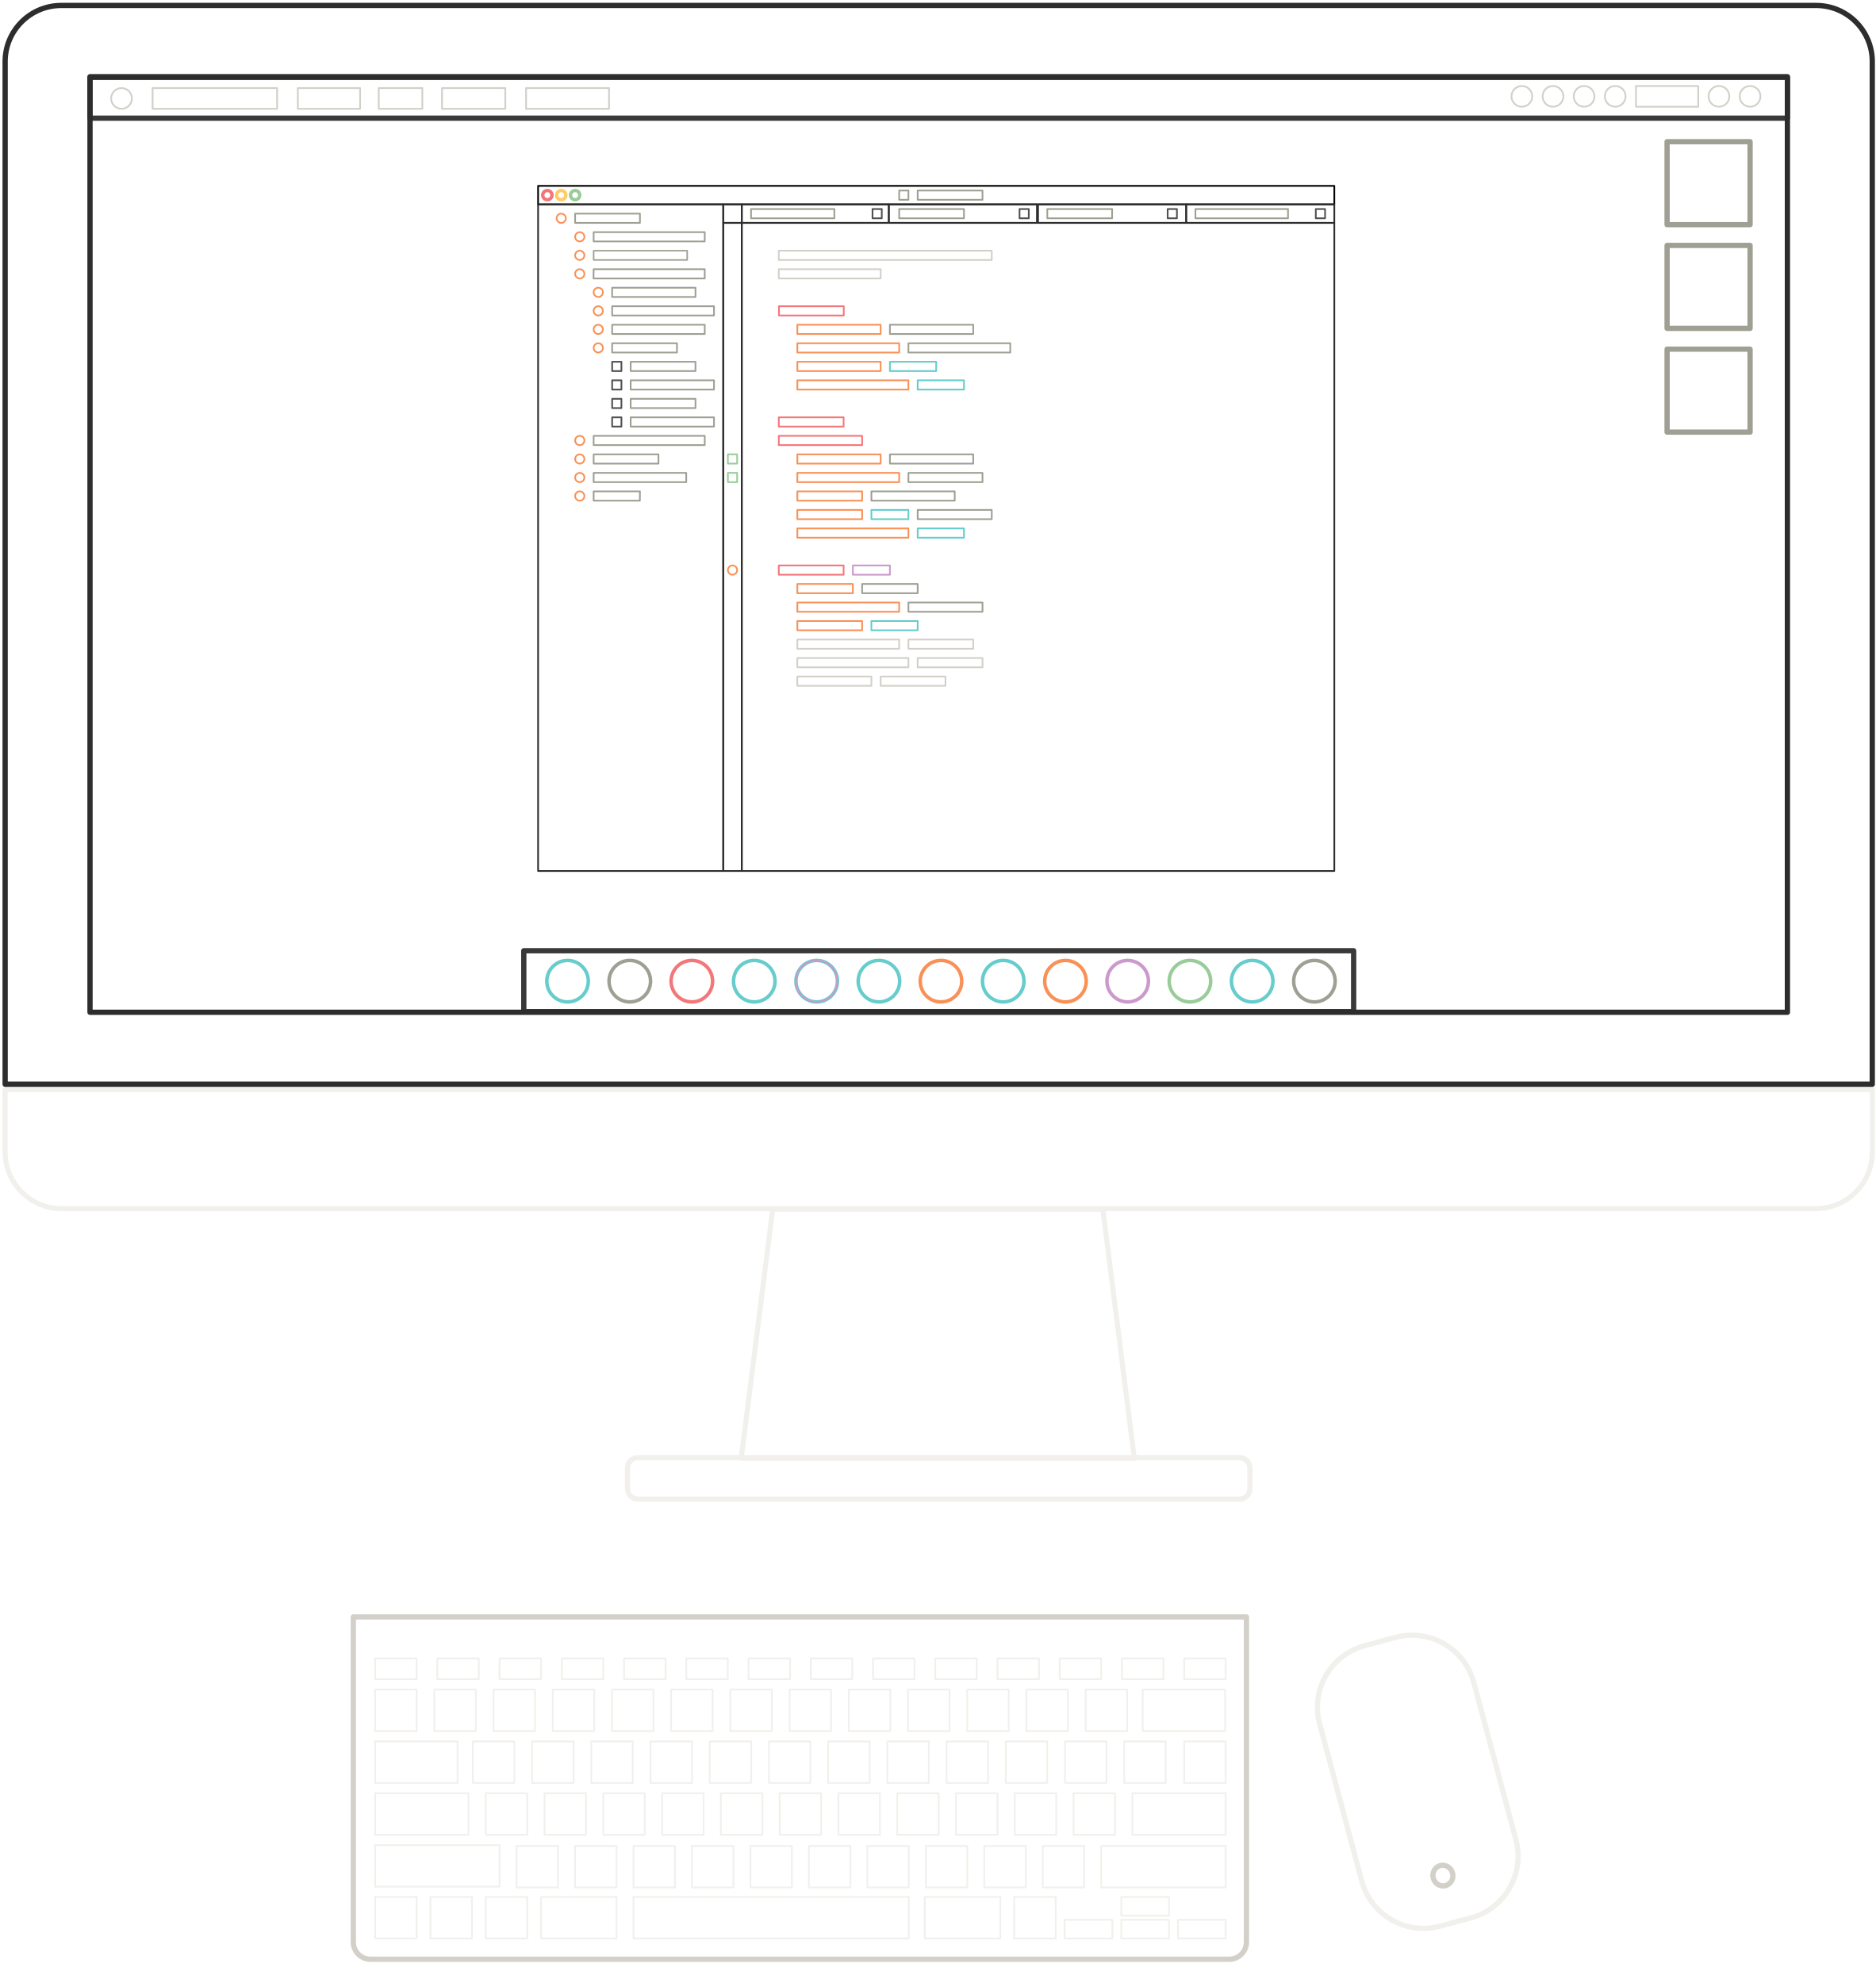
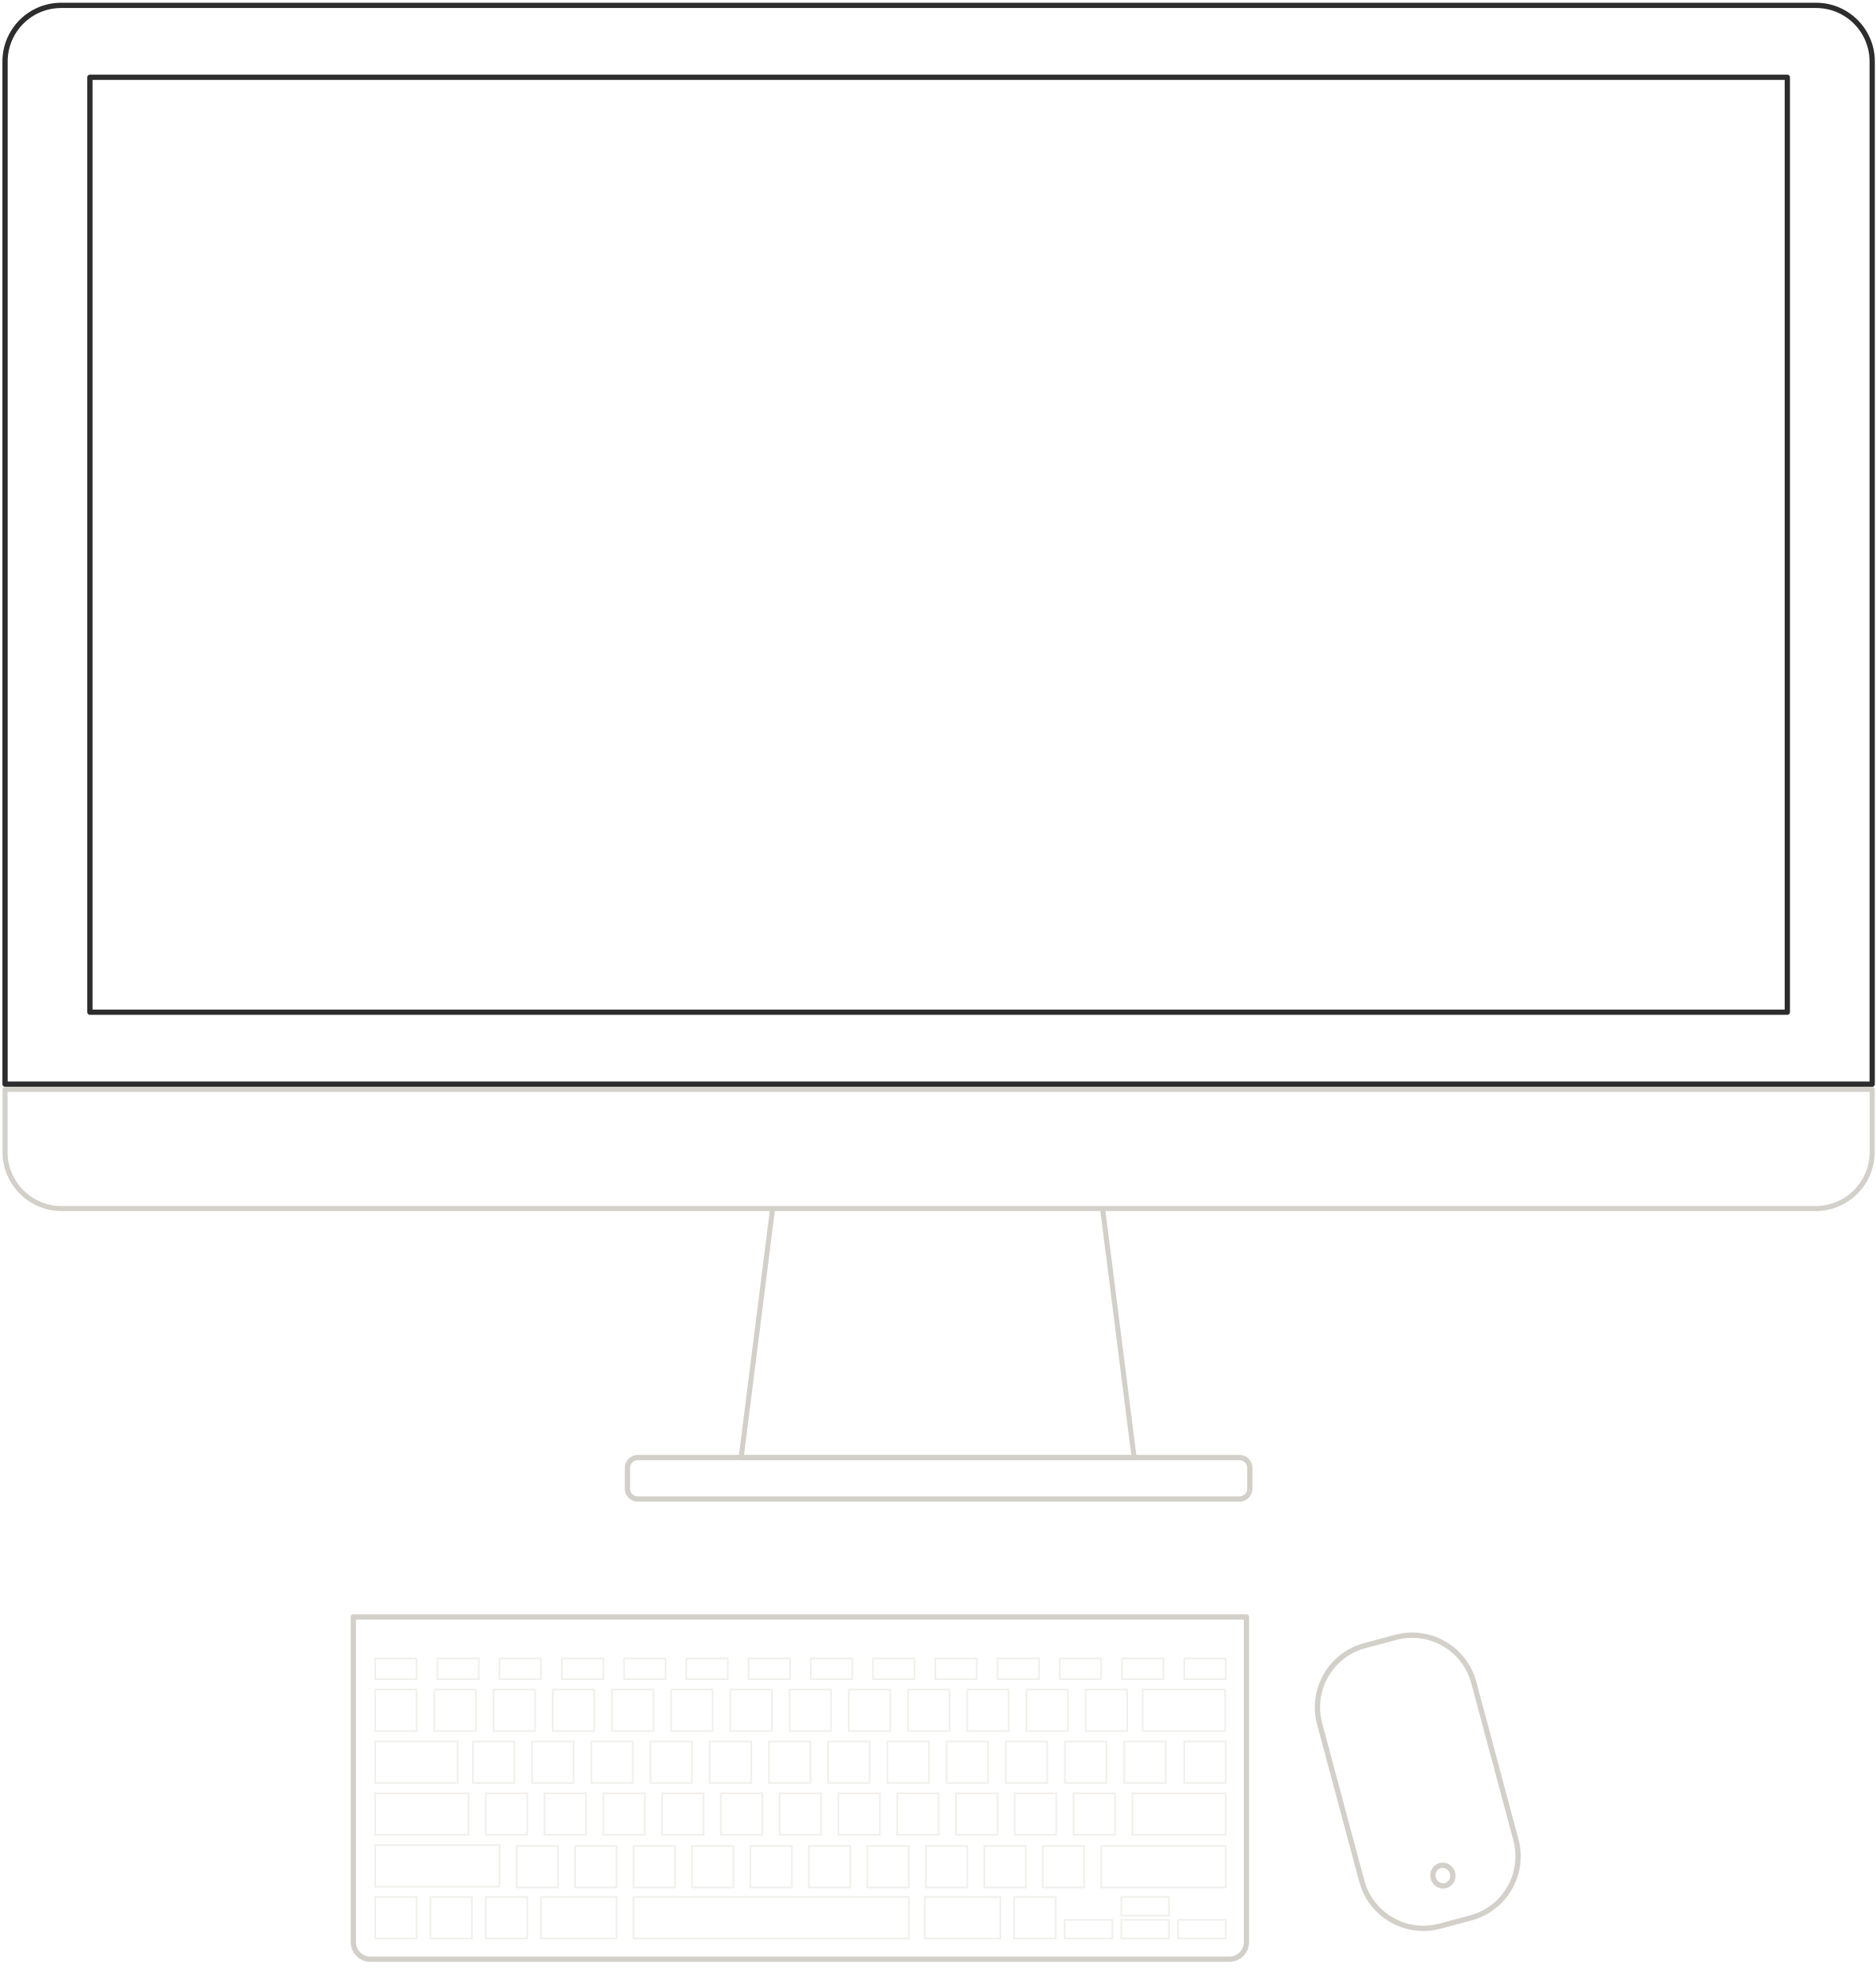
<svg xmlns="http://www.w3.org/2000/svg" width="100%" height="100%" viewBox="0 0 1068 1129" version="1.1" xml:space="preserve" style="fill-rule:evenodd;clip-rule:evenodd;stroke-linejoin:round;stroke-miterlimit:1.414;">
  <g id="Layer1">
    <g>
-       <rect x="298.202" y="541.292" width="472.441" height="34.646" style="fill:none;stroke-width:3px;stroke:#393939;" />
-       <rect x="51.245" y="43.654" width="966.356" height="23.622" style="fill:none;stroke-width:3px;stroke:#393939;" />
-       <path d="M996.34,48.958c3.261,0 5.905,2.644 5.905,5.905c0,3.262 -2.644,5.906 -5.905,5.906c-3.262,0 -5.906,-2.644 -5.906,-5.906c0,-3.261 2.644,-5.905 5.906,-5.905Z" style="fill:none;stroke-width:1px;stroke:#d3d0c9;" />
-       <path d="M978.623,48.958c3.262,0 5.906,2.644 5.906,5.905c0,3.262 -2.644,5.906 -5.906,5.906c-3.261,0 -5.905,-2.644 -5.905,-5.906c0,-3.261 2.644,-5.905 5.905,-5.905Z" style="fill:none;stroke-width:1px;stroke:#d3d0c9;" />
-       <path d="M919.568,48.958c3.262,0 5.906,2.644 5.906,5.905c0,3.262 -2.644,5.906 -5.906,5.906c-3.261,0 -5.905,-2.644 -5.905,-5.906c0,-3.261 2.644,-5.905 5.905,-5.905Z" style="fill:none;stroke-width:1px;stroke:#d3d0c9;" />
-       <path d="M901.852,48.958c3.261,0 5.905,2.644 5.905,5.905c0,3.262 -2.644,5.906 -5.905,5.906c-3.262,0 -5.906,-2.644 -5.906,-5.906c0,-3.261 2.644,-5.905 5.906,-5.905Z" style="fill:none;stroke-width:1px;stroke:#d3d0c9;" />
-       <path d="M884.135,48.958c3.261,0 5.905,2.644 5.905,5.905c0,3.262 -2.644,5.906 -5.905,5.906c-3.262,0 -5.906,-2.644 -5.906,-5.906c0,-3.261 2.644,-5.905 5.906,-5.905Z" style="fill:none;stroke-width:1px;stroke:#d3d0c9;" />
-       <path d="M866.419,48.958c3.261,0 5.905,2.644 5.905,5.905c0,3.262 -2.644,5.906 -5.905,5.906c-3.262,0 -5.906,-2.644 -5.906,-5.906c0,-3.261 2.644,-5.905 5.906,-5.905Z" style="fill:none;stroke-width:1px;stroke:#d3d0c9;" />
-       <rect x="931.4" y="48.958" width="35.433" height="11.811" style="fill:none;stroke-width:1px;stroke:#d3d0c9;" />
-       <path d="M86.893,50.137l70.866,0l0,11.811l-70.866,0l0,-11.811l0,0Z" style="fill:none;stroke-width:1px;stroke:#d3d0c9;" />
-       <path d="M169.571,50.137l35.433,0l0,11.811l-35.433,0l0,-11.811l0,0Z" style="fill:none;stroke-width:1px;stroke:#d3d0c9;" />
-       <path d="M215.635,50.137l24.803,0l0,11.811l-24.803,0l0,-11.811l0,0Z" style="fill:none;stroke-width:1px;stroke:#d3d0c9;" />
-       <path d="M251.656,50.137l36.024,0l0,11.811l-36.024,0l0,-11.811l0,0Z" style="fill:none;stroke-width:1px;stroke:#d3d0c9;" />
-       <path d="M299.499,50.137l47.244,0l0,11.811l-47.244,0l0,-11.811l0,0Z" style="fill:none;stroke-width:1px;stroke:#d3d0c9;" />
-       <path d="M323.12,546.811c6.523,0 11.811,5.288 11.811,11.811c0,6.523 -5.288,11.811 -11.811,11.811c-6.523,0 -11.811,-5.288 -11.811,-11.811c0,-6.524 5.288,-11.811 11.811,-11.811Z" style="fill:none;stroke-width:2px;stroke:#6cc;" />
-       <path d="M358.553,546.811c6.523,0 11.811,5.288 11.811,11.811c0,6.523 -5.288,11.811 -11.811,11.811c-6.523,0 -11.811,-5.288 -11.811,-11.811c0,-6.524 5.288,-11.811 11.811,-11.811Z" style="fill:none;stroke-width:2px;stroke:#a09f93;" />
-       <path d="M393.879,546.811c6.523,0 11.811,5.288 11.811,11.811c0,6.523 -5.288,11.811 -11.811,11.811c-6.524,0 -11.811,-5.288 -11.811,-11.811c0,-6.524 5.288,-11.811 11.811,-11.811Z" style="fill:none;stroke-width:2px;stroke:#f2777a;" />
-       <path d="M429.419,546.811c6.523,0 11.811,5.288 11.811,11.811c0,6.523 -5.288,11.811 -11.811,11.811c-6.523,0 -11.811,-5.288 -11.811,-11.811c0,-6.524 5.288,-11.811 11.811,-11.811Z" style="fill:none;stroke-width:2px;stroke:#6cc;" />
-       <path d="M464.96,546.811c6.523,0 11.811,5.288 11.811,11.811c0,6.523 -5.288,11.811 -11.811,11.811c-6.523,0 -11.811,-5.288 -11.811,-11.811c0,-6.524 5.288,-11.811 11.811,-11.811Z" style="fill:none;stroke-width:2px;stroke:#6cc;" />
-       <path d="M500.393,546.811c6.523,0 11.811,5.288 11.811,11.811c0,6.523 -5.288,11.811 -11.811,11.811c-6.523,0 -11.811,-5.288 -11.811,-11.811c0,-6.524 5.288,-11.811 11.811,-11.811Z" style="fill:none;stroke-width:2px;stroke:#6cc;" />
-       <path d="M535.718,546.811c6.523,0 11.811,5.288 11.811,11.811c0,6.523 -5.288,11.811 -11.811,11.811c-6.523,0 -11.811,-5.288 -11.811,-11.811c0,-6.524 5.288,-11.811 11.811,-11.811Z" style="fill:none;stroke-width:2px;stroke:#f99157;" />
-       <path d="M571.151,546.811c6.523,0 11.811,5.288 11.811,11.811c0,6.523 -5.288,11.811 -11.811,11.811c-6.523,0 -11.811,-5.288 -11.811,-11.811c0,-6.524 5.288,-11.811 11.811,-11.811Z" style="fill:none;stroke-width:2px;stroke:#6cc;" />
-       <path d="M606.585,546.811c6.523,0 11.811,5.288 11.811,11.811c0,6.523 -5.288,11.811 -11.811,11.811c-6.523,0 -11.811,-5.288 -11.811,-11.811c0,-6.524 5.288,-11.811 11.811,-11.811Z" style="fill:none;stroke-width:2px;stroke:#f99157;" />
-       <path d="M642.018,546.811c6.523,0 11.811,5.288 11.811,11.811c0,6.523 -5.288,11.811 -11.811,11.811c-6.523,0 -11.811,-5.288 -11.811,-11.811c0,-6.524 5.288,-11.811 11.811,-11.811Z" style="fill:none;stroke-width:2px;stroke:#c9c;" />
-       <path d="M677.451,546.811c6.523,0 11.811,5.288 11.811,11.811c0,6.523 -5.288,11.811 -11.811,11.811c-6.523,0 -11.811,-5.288 -11.811,-11.811c0,-6.524 5.288,-11.811 11.811,-11.811Z" style="fill:none;stroke-width:2px;stroke:#9c9;" />
-       <path d="M712.884,546.811c6.523,0 11.811,5.288 11.811,11.811c0,6.523 -5.288,11.811 -11.811,11.811c-6.523,0 -11.811,-5.288 -11.811,-11.811c0,-6.524 5.288,-11.811 11.811,-11.811Z" style="fill:none;stroke-width:2px;stroke:#6cc;" />
-       <path d="M748.317,546.811c6.523,0 11.811,5.288 11.811,11.811c0,6.523 -5.288,11.811 -11.811,11.811c-6.523,0 -11.811,-5.288 -11.811,-11.811c0,-6.524 5.288,-11.811 11.811,-11.811Z" style="fill:none;stroke-width:2px;stroke:#a09f93;" />
-       <path d="M464.852,546.811c6.523,0 11.811,5.288 11.811,11.811c0,6.523 -5.288,11.811 -11.811,11.811c-6.523,0 -11.811,-5.288 -11.811,-11.811c0,-6.524 5.288,-11.811 11.811,-11.811Z" style="fill:none;stroke-width:1px;stroke:#c9c;" />
-       <path d="M69.18,50.139c3.261,0 5.905,2.644 5.905,5.905c0,3.262 -2.644,5.906 -5.905,5.906c-3.262,0 -5.906,-2.644 -5.906,-5.906c0,-3.261 2.644,-5.905 5.906,-5.905Z" style="fill:none;stroke-width:1px;stroke:#d3d0c9;" />
-       <rect x="949.1" y="80.668" width="47.244" height="47.244" style="fill:none;stroke-width:3px;stroke:#a09f93;" />
-       <rect x="949.1" y="139.723" width="47.244" height="47.244" style="fill:none;stroke-width:3px;stroke:#a09f93;" />
-       <rect x="949.1" y="198.778" width="47.244" height="47.244" style="fill:none;stroke-width:3px;stroke:#a09f93;" />
-     </g>
-     <g>
-       <path d="M711.584,835.783c0,-3.262 -2.644,-5.906 -5.906,-5.906l-342.519,0c-3.262,0 -5.906,2.644 -5.906,5.906l0,11.811c0,3.261 2.644,5.905 5.906,5.905l342.519,0c3.262,0 5.906,-2.644 5.906,-5.905l0,-11.811Z" style="fill:none;stroke-width:3px;stroke:#f2f0ec;" />
-       <path d="M645.781,830.296l-223.788,0l17.903,-141.732l187.982,0l17.903,141.732ZM1065.92,620.265l-1062.99,0l0,35.658c0,17.786 14.418,32.205 32.204,32.205l998.586,0c17.786,0 32.205,-14.419 32.205,-32.205l-0.001,-35.658Z" style="fill:none;stroke-width:2.86px;stroke:#f2f0ec;" />
-       <path d="M1065.92,35.068c0,-17.65 -14.308,-31.959 -31.958,-31.959l-999.078,0c-17.65,0 -31.958,14.309 -31.958,31.959l0,582.215l1062.99,0l0,-582.215l0,0Z" style="fill:none;stroke-width:3px;stroke:#2d2d2d;" />
-       <rect x="51.242" y="44.05" width="966.356" height="532.283" style="fill:none;stroke-width:3px;stroke:#2d2d2d;" />
+       <path d="M711.534,835.733c0,-3.261 -2.644,-5.905 -5.905,-5.905l-342.52,0c-3.262,0 -5.906,2.644 -5.906,5.905l0,11.811c0,3.262 2.644,5.906 5.906,5.906l342.52,0c3.261,0 5.905,-2.644 5.905,-5.906l0,-11.811Z" style="fill:none;stroke-width:3px;stroke:#d3d0c9;" />
+       <path d="M645.678,829.89l-223.734,0l17.903,-141.812l187.876,0l17.955,141.812ZM1065.87,620.216l-1063,0l0,35.658c0,17.786 14.418,32.204 32.205,32.204l998.585,0c17.786,0 32.205,-14.418 32.205,-32.204l0,-35.658Z" style="fill:none;stroke-width:2.86px;stroke:#d3d0c9;" />
+       <path d="M1065.87,35.018c0,-17.65 -14.309,-31.959 -31.959,-31.959l-999.077,0c-17.651,0 -31.959,14.309 -31.959,31.959l0,582.215l1063,0l0,-582.215l0,0Z" style="fill:none;stroke-width:3px;stroke:#2d2d2d;" />
+       <rect x="51.192" y="44" width="966.356" height="532.283" style="fill:none;stroke-width:3px;stroke:#2d2d2d;" />
    </g>
    <g>
      <g>
        <path d="M709.614,920.584l-508.464,0l0,185.138c0,5.381 4.363,9.744 9.744,9.744l488.977,0c5.381,0 9.744,-4.363 9.744,-9.744l0,-185.138l-0.001,0Z" style="fill:none;stroke-width:3px;stroke:#d3d0c9;" />
        <g id="keys">
          <rect x="213.552" y="944.209" width="23.622" height="11.811" style="fill:none;stroke-width:1px;stroke:#f2f0ec;" />
          <rect x="248.985" y="944.209" width="23.622" height="11.811" style="fill:none;stroke-width:1px;stroke:#f2f0ec;" />
          <rect x="284.418" y="944.209" width="23.622" height="11.811" style="fill:none;stroke-width:1px;stroke:#f2f0ec;" />
          <rect x="319.851" y="944.209" width="23.622" height="11.811" style="fill:none;stroke-width:1px;stroke:#f2f0ec;" />
          <rect x="355.284" y="944.209" width="23.622" height="11.811" style="fill:none;stroke-width:1px;stroke:#f2f0ec;" />
          <rect x="390.717" y="944.209" width="23.622" height="11.811" style="fill:none;stroke-width:1px;stroke:#f2f0ec;" />
          <rect x="426.15" y="944.209" width="23.622" height="11.811" style="fill:none;stroke-width:1px;stroke:#f2f0ec;" />
          <rect x="461.583" y="944.209" width="23.622" height="11.811" style="fill:none;stroke-width:1px;stroke:#f2f0ec;" />
          <rect x="497.017" y="944.209" width="23.622" height="11.811" style="fill:none;stroke-width:1px;stroke:#f2f0ec;" />
          <rect x="532.45" y="944.209" width="23.622" height="11.811" style="fill:none;stroke-width:1px;stroke:#f2f0ec;" />
          <rect x="567.883" y="944.209" width="23.622" height="11.811" style="fill:none;stroke-width:1px;stroke:#f2f0ec;" />
          <rect x="603.316" y="944.209" width="23.622" height="11.811" style="fill:none;stroke-width:1px;stroke:#f2f0ec;" />
          <rect x="638.749" y="944.209" width="23.622" height="11.811" style="fill:none;stroke-width:1px;stroke:#f2f0ec;" />
          <rect x="674.182" y="944.209" width="23.622" height="11.811" style="fill:none;stroke-width:1px;stroke:#f2f0ec;" />
          <rect x="213.552" y="961.93" width="23.622" height="23.622" style="fill:none;stroke-width:1px;stroke:#f2f0ec;" />
          <rect x="213.552" y="1080.04" width="23.622" height="23.622" style="fill:none;stroke-width:1px;stroke:#f2f0ec;" />
          <rect x="245.048" y="1080.04" width="23.622" height="23.622" style="fill:none;stroke-width:1px;stroke:#f2f0ec;" />
          <rect x="276.544" y="1080.04" width="23.622" height="23.622" style="fill:none;stroke-width:1px;stroke:#f2f0ec;" />
          <rect x="247.263" y="961.93" width="23.622" height="23.622" style="fill:none;stroke-width:1px;stroke:#f2f0ec;" />
          <rect x="280.973" y="961.93" width="23.622" height="23.622" style="fill:none;stroke-width:1px;stroke:#f2f0ec;" />
          <rect x="314.684" y="961.93" width="23.622" height="23.622" style="fill:none;stroke-width:1px;stroke:#f2f0ec;" />
          <rect x="348.394" y="961.93" width="23.622" height="23.622" style="fill:none;stroke-width:1px;stroke:#f2f0ec;" />
          <rect x="382.105" y="961.93" width="23.622" height="23.622" style="fill:none;stroke-width:1px;stroke:#f2f0ec;" />
          <rect x="415.816" y="961.93" width="23.622" height="23.622" style="fill:none;stroke-width:1px;stroke:#f2f0ec;" />
          <rect x="449.526" y="961.93" width="23.622" height="23.622" style="fill:none;stroke-width:1px;stroke:#f2f0ec;" />
          <rect x="483.237" y="961.93" width="23.622" height="23.622" style="fill:none;stroke-width:1px;stroke:#f2f0ec;" />
          <rect x="516.948" y="961.93" width="23.622" height="23.622" style="fill:none;stroke-width:1px;stroke:#f2f0ec;" />
          <rect x="550.658" y="961.93" width="23.622" height="23.622" style="fill:none;stroke-width:1px;stroke:#f2f0ec;" />
          <rect x="584.369" y="961.93" width="23.622" height="23.622" style="fill:none;stroke-width:1px;stroke:#f2f0ec;" />
          <rect x="618.08" y="961.93" width="23.622" height="23.622" style="fill:none;stroke-width:1px;stroke:#f2f0ec;" />
          <rect x="650.56" y="961.93" width="46.949" height="23.622" style="fill:none;stroke-width:1px;stroke:#f2f0ec;" />
          <rect x="308.04" y="1080.04" width="42.963" height="23.622" style="fill:none;stroke-width:1px;stroke:#f2f0ec;" />
          <rect x="577.38" y="1080.04" width="23.622" height="23.622" style="fill:none;stroke-width:1px;stroke:#f2f0ec;" />
          <rect x="526.538" y="1080.04" width="42.963" height="23.622" style="fill:none;stroke-width:1px;stroke:#f2f0ec;" />
          <rect x="670.635" y="1093.03" width="27.165" height="10.63" style="fill:none;stroke-width:1px;stroke:#f2f0ec;" />
          <rect x="638.37" y="1093.03" width="27.165" height="10.63" style="fill:none;stroke-width:1px;stroke:#f2f0ec;" />
          <rect x="638.37" y="1080.04" width="27.165" height="10.63" style="fill:none;stroke-width:1px;stroke:#f2f0ec;" />
          <rect x="606.103" y="1093.03" width="27.165" height="10.63" style="fill:none;stroke-width:1px;stroke:#f2f0ec;" />
          <rect x="674.181" y="991.458" width="23.622" height="23.622" style="fill:none;stroke-width:1px;stroke:#f2f0ec;" />
          <rect x="640.027" y="991.458" width="23.622" height="23.622" style="fill:none;stroke-width:1px;stroke:#f2f0ec;" />
          <rect x="606.317" y="991.458" width="23.622" height="23.622" style="fill:none;stroke-width:1px;stroke:#f2f0ec;" />
          <rect x="572.606" y="991.458" width="23.622" height="23.622" style="fill:none;stroke-width:1px;stroke:#f2f0ec;" />
          <rect x="538.896" y="991.458" width="23.622" height="23.622" style="fill:none;stroke-width:1px;stroke:#f2f0ec;" />
          <rect x="505.185" y="991.458" width="23.622" height="23.622" style="fill:none;stroke-width:1px;stroke:#f2f0ec;" />
          <rect x="471.474" y="991.458" width="23.622" height="23.622" style="fill:none;stroke-width:1px;stroke:#f2f0ec;" />
          <rect x="437.764" y="991.458" width="23.622" height="23.622" style="fill:none;stroke-width:1px;stroke:#f2f0ec;" />
          <rect x="404.053" y="991.458" width="23.622" height="23.622" style="fill:none;stroke-width:1px;stroke:#f2f0ec;" />
          <rect x="370.342" y="991.458" width="23.622" height="23.622" style="fill:none;stroke-width:1px;stroke:#f2f0ec;" />
          <rect x="336.632" y="991.458" width="23.622" height="23.622" style="fill:none;stroke-width:1px;stroke:#f2f0ec;" />
          <rect x="302.921" y="991.458" width="23.622" height="23.622" style="fill:none;stroke-width:1px;stroke:#f2f0ec;" />
          <rect x="269.211" y="991.458" width="23.622" height="23.622" style="fill:none;stroke-width:1px;stroke:#f2f0ec;" />
          <rect x="213.55" y="991.458" width="46.949" height="23.622" style="fill:none;stroke-width:1px;stroke:#f2f0ec;" />
          <rect x="644.654" y="1020.99" width="53.15" height="23.622" style="fill:none;stroke-width:1px;stroke:#f2f0ec;" />
          <rect x="213.551" y="1020.99" width="53.15" height="23.622" style="fill:none;stroke-width:1px;stroke:#f2f0ec;" />
          <rect x="611.189" y="1020.99" width="23.622" height="23.622" style="fill:none;stroke-width:1px;stroke:#f2f0ec;" />
          <rect x="577.724" y="1020.99" width="23.622" height="23.622" style="fill:none;stroke-width:1px;stroke:#f2f0ec;" />
          <rect x="544.26" y="1020.99" width="23.622" height="23.622" style="fill:none;stroke-width:1px;stroke:#f2f0ec;" />
          <rect x="510.795" y="1020.99" width="23.622" height="23.622" style="fill:none;stroke-width:1px;stroke:#f2f0ec;" />
          <rect x="477.331" y="1020.99" width="23.622" height="23.622" style="fill:none;stroke-width:1px;stroke:#f2f0ec;" />
          <rect x="443.866" y="1020.99" width="23.622" height="23.622" style="fill:none;stroke-width:1px;stroke:#f2f0ec;" />
          <rect x="410.401" y="1020.99" width="23.622" height="23.622" style="fill:none;stroke-width:1px;stroke:#f2f0ec;" />
          <rect x="376.937" y="1020.99" width="23.622" height="23.622" style="fill:none;stroke-width:1px;stroke:#f2f0ec;" />
          <rect x="343.472" y="1020.99" width="23.622" height="23.622" style="fill:none;stroke-width:1px;stroke:#f2f0ec;" />
          <rect x="310.008" y="1020.99" width="23.622" height="23.622" style="fill:none;stroke-width:1px;stroke:#f2f0ec;" />
          <rect x="276.543" y="1020.99" width="23.622" height="23.622" style="fill:none;stroke-width:1px;stroke:#f2f0ec;" />
          <rect x="626.935" y="1050.99" width="70.866" height="23.622" style="fill:none;stroke-width:1px;stroke:#f2f0ec;" />
          <rect x="213.555" y="1050.51" width="70.866" height="23.622" style="fill:none;stroke-width:1px;stroke:#f2f0ec;" />
          <rect x="593.651" y="1050.99" width="23.622" height="23.622" style="fill:none;stroke-width:1px;stroke:#f2f0ec;" />
          <rect x="560.366" y="1050.99" width="23.622" height="23.622" style="fill:none;stroke-width:1px;stroke:#f2f0ec;" />
          <rect x="527.08" y="1050.99" width="23.622" height="23.622" style="fill:none;stroke-width:1px;stroke:#f2f0ec;" />
          <rect x="493.794" y="1050.99" width="23.622" height="23.622" style="fill:none;stroke-width:1px;stroke:#f2f0ec;" />
          <rect x="460.509" y="1050.99" width="23.622" height="23.622" style="fill:none;stroke-width:1px;stroke:#f2f0ec;" />
          <rect x="427.223" y="1050.99" width="23.622" height="23.622" style="fill:none;stroke-width:1px;stroke:#f2f0ec;" />
          <rect x="393.938" y="1050.99" width="23.622" height="23.622" style="fill:none;stroke-width:1px;stroke:#f2f0ec;" />
          <rect x="360.652" y="1050.99" width="23.622" height="23.622" style="fill:none;stroke-width:1px;stroke:#f2f0ec;" />
          <rect x="327.366" y="1050.99" width="23.622" height="23.622" style="fill:none;stroke-width:1px;stroke:#f2f0ec;" />
          <rect x="360.649" y="1080.04" width="156.77" height="23.622" style="fill:none;stroke-width:1px;stroke:#f2f0ec;" />
          <rect x="294.081" y="1050.99" width="23.622" height="23.622" style="fill:none;stroke-width:1px;stroke:#f2f0ec;" />
        </g>
      </g>
      <g>
-         <path d="M839.042,957.921c-5.194,-19.386 -25.121,-30.891 -44.508,-25.696l-17.551,4.703c-19.386,5.194 -30.891,25.121 -25.696,44.507l23.986,89.516c5.194,19.386 25.121,30.891 44.507,25.697l17.551,-4.703c19.387,-5.195 30.891,-25.121 25.697,-44.508l-23.986,-89.516Z" style="fill:none;stroke-width:3px;stroke:#f2f0ec;" />
+         <path d="M839.042,957.921c-5.194,-19.386 -25.121,-30.891 -44.508,-25.696l-17.551,4.703c-19.386,5.194 -30.891,25.121 -25.696,44.507l23.986,89.516c5.194,19.386 25.121,30.891 44.507,25.697l17.551,-4.703c19.387,-5.195 30.891,-25.121 25.697,-44.508l-23.986,-89.516Z" style="fill:none;stroke-width:3px;stroke:#d3d0c9;" />
        <path d="M819.938,1062.14c3.029,-0.812 6.169,1.084 7.013,4.234c0.844,3.151 -0.927,6.363 -3.956,7.174c-3.029,0.812 -6.169,-1.084 -7.013,-4.234c-0.844,-3.151 0.927,-6.363 3.956,-7.174Z" style="fill:none;stroke-width:3px;stroke:#d3d0c9;" />
      </g>
    </g>
-     <g>
-       <rect x="306.343" y="105.827" width="453.303" height="10.542" style="fill:none;stroke-width:0.96px;stroke:#000;" />
-       <rect x="590.974" y="116.369" width="84.335" height="10.542" style="fill:none;stroke-width:0.96px;stroke:#2d2d2d;" />
-       <rect x="422.304" y="126.911" width="337.341" height="368.967" style="fill:none;stroke-width:0.96px;stroke:#2d2d2d;" />
-       <path d="M496.097,353.562l26.355,0l0,5.271l-26.355,0l0,-5.271l0,0Z" style="fill:none;stroke-width:0.96px;stroke:#6cc;" />
-       <rect x="411.762" y="126.911" width="10.542" height="368.967" style="fill:none;stroke-width:0.96px;stroke:#2d2d2d;" />
-       <path d="M417.033,321.936c1.455,0 2.635,1.18 2.635,2.635c0,1.456 -1.18,2.636 -2.635,2.636c-1.456,0 -2.636,-1.18 -2.636,-2.636c0,-1.455 1.18,-2.635 2.636,-2.635Z" style="fill:none;stroke-width:0.96px;stroke:#f99157;" />
-       <path d="M453.93,300.852l63.251,0l0,5.271l-63.251,0l0,-5.271l0,0Z" style="fill:none;stroke-width:0.96px;stroke:#f99157;" />
-       <rect x="522.452" y="300.852" width="26.355" height="5.271" style="fill:none;stroke-width:0.96px;stroke:#6cc;" />
-       <rect x="306.343" y="116.369" width="105.419" height="379.509" style="fill:none;stroke-width:0.96px;stroke:#2d2d2d;" />
-       <rect x="327.426" y="121.64" width="36.897" height="5.271" style="fill:none;stroke-width:0.96px;stroke:#a09f93;" />
-       <path d="M337.968,132.182l63.252,0l0,5.271l-63.252,0l0,-5.271l0,0Z" style="fill:none;stroke-width:0.96px;stroke:#a09f93;" />
-       <path d="M337.968,142.736l53.26,0l0,5.271l-53.26,0l0,-5.271l0,0Z" style="fill:none;stroke-width:0.86px;stroke:#a09f93;" />
-       <rect x="506.015" y="116.369" width="84.335" height="10.542" style="fill:none;stroke-width:0.96px;stroke:#2d2d2d;" />
-       <rect x="580.432" y="119.004" width="5.271" height="5.271" style="fill:none;stroke-width:0.96px;stroke:#515151;" />
-       <rect x="664.768" y="119.004" width="5.271" height="5.271" style="fill:none;stroke-width:0.96px;stroke:#515151;" />
-       <path d="M453.93,184.891l47.438,0l0,5.271l-47.438,0l0,-5.271l0,0Z" style="fill:none;stroke-width:0.96px;stroke:#f99157;" />
-       <path d="M453.93,195.433l57.98,0l0,5.271l-57.98,0l0,-5.271l0,0Z" style="fill:none;stroke-width:0.96px;stroke:#f99157;" />
-       <path d="M453.93,205.975l47.438,0l0,5.271l-47.438,0l0,-5.271l0,0Z" style="fill:none;stroke-width:0.96px;stroke:#f99157;" />
-       <path d="M453.93,216.517l63.251,0l0,5.271l-63.251,0l0,-5.271l0,0Z" style="fill:none;stroke-width:0.96px;stroke:#f99157;" />
-       <rect x="506.639" y="205.975" width="26.355" height="5.271" style="fill:none;stroke-width:0.96px;stroke:#6cc;" />
-       <rect x="522.452" y="216.517" width="26.355" height="5.271" style="fill:none;stroke-width:0.96px;stroke:#6cc;" />
-       <path d="M506.639,184.891l47.439,0l0,5.271l-47.439,0l0,-5.271l0,0Z" style="fill:none;stroke-width:0.96px;stroke:#a09f93;" />
-       <path d="M517.181,195.433l57.981,0l0,5.271l-57.981,0l0,-5.271l0,0Z" style="fill:none;stroke-width:0.96px;stroke:#a09f93;" />
-       <path d="M443.387,237.6l36.897,0l0,5.271l-36.897,0l0,-5.271l0,0Z" style="fill:none;stroke-width:0.96px;stroke:#f2777a;" />
-       <path d="M443.477,174.338l36.897,0l0,5.271l-36.897,0l0,-5.271l0,0Z" style="fill:none;stroke-width:0.96px;stroke:#f2777a;" />
-       <path d="M443.387,321.936l36.897,0l0,5.271l-36.897,0l0,-5.271l0,0Z" style="fill:none;stroke-width:0.96px;stroke:#f2777a;" />
-       <path d="M485.555,321.936l21.084,0l0,5.271l-21.084,0l0,-5.271l0,0Z" style="fill:none;stroke-width:0.96px;stroke:#c9c;" />
-       <path d="M443.388,248.142l47.438,0l0,5.271l-47.438,0l0,-5.271l0,0Z" style="fill:none;stroke-width:0.96px;stroke:#f2777a;" />
-       <path d="M453.93,258.685l47.438,0l0,5.271l-47.438,0l0,-5.271l0,0Z" style="fill:none;stroke-width:0.96px;stroke:#f99157;" />
-       <path d="M453.93,269.227l57.98,0l0,5.271l-57.98,0l0,-5.271l0,0Z" style="fill:none;stroke-width:0.96px;stroke:#f99157;" />
-       <path d="M453.929,290.31l36.897,0l0,5.271l-36.897,0l0,-5.271l0,0Z" style="fill:none;stroke-width:0.96px;stroke:#f99157;" />
-       <path d="M496.097,290.31l21.084,0l0,5.271l-21.084,0l0,-5.271l0,0Z" style="fill:none;stroke-width:0.96px;stroke:#6cc;" />
-       <path d="M506.639,258.685l47.439,0l0,5.271l-47.439,0l0,-5.271l0,0Z" style="fill:none;stroke-width:0.96px;stroke:#a09f93;" />
-       <rect x="517.181" y="269.227" width="42.168" height="5.271" style="fill:none;stroke-width:0.96px;stroke:#a09f93;" />
-       <path d="M522.452,290.31l42.168,0l0,5.271l-42.168,0l0,-5.271l0,0Z" style="fill:none;stroke-width:0.96px;stroke:#a09f93;" />
-       <path d="M453.929,279.768l36.897,0l0,5.271l-36.897,0l0,-5.271l0,0Z" style="fill:none;stroke-width:0.96px;stroke:#f99157;" />
-       <path d="M453.929,332.478l31.626,0l0,5.271l-31.626,0l0,-5.271l0,0Z" style="fill:none;stroke-width:0.96px;stroke:#f99157;" />
-       <path d="M453.93,343.02l57.98,0l0,5.271l-57.98,0l0,-5.271l0,0Z" style="fill:none;stroke-width:0.96px;stroke:#f99157;" />
-       <rect x="490.826" y="332.478" width="31.626" height="5.271" style="fill:none;stroke-width:0.96px;stroke:#a09f93;" />
-       <path d="M517.181,343.02l42.168,0l0,5.271l-42.168,0l0,-5.271l0,0Z" style="fill:none;stroke-width:0.96px;stroke:#a09f93;" />
-       <path d="M453.929,353.562l36.897,0l0,5.271l-36.897,0l0,-5.271l0,0Z" style="fill:none;stroke-width:0.96px;stroke:#f99157;" />
-       <path d="M453.93,364.104l57.98,0l0,5.271l-57.98,0l0,-5.271l0,0Z" style="fill:none;stroke-width:0.96px;stroke:#d3d0c9;" />
-       <path d="M517.181,364.104l36.897,0l0,5.271l-36.897,0l0,-5.271l0,0Z" style="fill:none;stroke-width:0.96px;stroke:#d3d0c9;" />
-       <path d="M453.93,374.646l63.251,0l0,5.27l-63.251,0l0,-5.27l0,0Z" style="fill:none;stroke-width:0.96px;stroke:#d3d0c9;" />
-       <path d="M453.929,385.187l42.168,0l0,5.271l-42.168,0l0,-5.271l0,0Z" style="fill:none;stroke-width:0.96px;stroke:#d3d0c9;" />
-       <path d="M522.452,374.646l36.897,0l0,5.27l-36.897,0l0,-5.27l0,0Z" style="fill:none;stroke-width:0.96px;stroke:#d3d0c9;" />
-       <path d="M501.368,385.187l36.897,0l0,5.271l-36.897,0l0,-5.271l0,0Z" style="fill:none;stroke-width:0.96px;stroke:#d3d0c9;" />
-       <path d="M496.097,279.768l47.439,0l0,5.271l-47.439,0l0,-5.271l0,0Z" style="fill:none;stroke-width:0.96px;stroke:#a09f93;" />
-       <path d="M337.968,153.265l63.252,0l0,5.271l-63.331,0l0.079,-5.271l0,0Z" style="fill:none;stroke-width:0.96px;stroke:#a09f93;" />
-       <path d="M348.51,163.807l47.439,0l0,5.271l-47.439,0l0,-5.271l0,0Z" style="fill:none;stroke-width:0.96px;stroke:#a09f93;" />
-       <path d="M348.51,174.349l57.981,0l0,5.271l-57.981,0l0,-5.271l0,0Z" style="fill:none;stroke-width:0.96px;stroke:#a09f93;" />
-       <path d="M348.511,184.891l52.709,0l0,5.271l-52.709,0l0,-5.271l0,0Z" style="fill:none;stroke-width:0.96px;stroke:#a09f93;" />
-       <path d="M348.51,195.433l36.897,0l0,5.271l-36.897,0l0,-5.271l0,0Z" style="fill:none;stroke-width:0.96px;stroke:#a09f93;" />
-       <path d="M337.968,248.142l63.252,0l0,5.271l-63.252,0l0,-5.271l0,0Z" style="fill:none;stroke-width:0.96px;stroke:#a09f93;" />
-       <rect x="337.968" y="258.685" width="36.897" height="5.271" style="fill:none;stroke-width:0.96px;stroke:#a09f93;" />
-       <path d="M337.968,269.227l52.71,0l0,5.271l-52.71,0l0,-5.271l0,0Z" style="fill:none;stroke-width:0.96px;stroke:#a09f93;" />
-       <path d="M337.968,279.768l26.355,0l-0.04,5.271l-26.315,0l0,-5.271l0,0Z" style="fill:none;stroke-width:0.96px;stroke:#a09f93;" />
-       <path d="M359.052,205.975l36.897,0l0,5.271l-36.897,0l0,-5.271l0,0Z" style="fill:none;stroke-width:0.96px;stroke:#a09f93;" />
-       <path d="M511.91,119.004l36.897,0l0,5.271l-36.897,0l0,-5.271l0,0Z" style="fill:none;stroke-width:0.96px;stroke:#a09f93;" />
-       <path d="M443.388,142.723l121.231,0l0,5.271l-121.231,0l0,-5.271l0,0Z" style="fill:none;stroke-width:0.96px;stroke:#d3d0c9;" />
-       <rect x="443.388" y="153.265" width="57.981" height="5.271" style="fill:none;stroke-width:0.96px;stroke:#d3d0c9;" />
-       <rect x="348.51" y="205.975" width="5.271" height="5.271" style="fill:none;stroke-width:0.96px;stroke:#515151;" />
-       <path d="M359.052,216.517l47.439,0l0,5.271l-47.439,0l0,-5.271l0,0Z" style="fill:none;stroke-width:0.96px;stroke:#a09f93;" />
-       <rect x="348.51" y="216.517" width="5.271" height="5.271" style="fill:none;stroke-width:0.96px;stroke:#515151;" />
-       <rect x="411.761" y="116.369" width="10.542" height="10.542" style="fill:none;stroke-width:0.96px;stroke:#2d2d2d;" />
-       <path d="M359.052,227.059l36.897,0l0,5.271l-36.897,0l0,-5.271l0,0Z" style="fill:none;stroke-width:0.96px;stroke:#a09f93;" />
-       <rect x="348.51" y="227.059" width="5.271" height="5.271" style="fill:none;stroke-width:0.96px;stroke:#515151;" />
-       <path d="M359.052,237.6l47.439,0l0,5.271l-47.439,0l0,-5.271l0,0Z" style="fill:none;stroke-width:0.96px;stroke:#a09f93;" />
-       <rect x="348.51" y="237.6" width="5.271" height="5.271" style="fill:none;stroke-width:0.96px;stroke:#515151;" />
-       <rect x="422.311" y="116.369" width="83.703" height="10.542" style="fill:none;stroke-width:0.96px;stroke:#2d2d2d;" />
-       <rect x="675.309" y="116.369" width="84.335" height="10.542" style="fill:none;stroke-width:0.96px;stroke:#2d2d2d;" />
-       <path d="M414.397,258.685l5.271,0l0,5.271l-5.271,0l0,-5.271l0,0Z" style="fill:none;stroke-width:0.96px;stroke:#9c9;" />
-       <rect x="414.397" y="269.227" width="5.271" height="5.271" style="fill:none;stroke-width:0.96px;stroke:#9c9;" />
-       <g>
-         <path d="M522.452,108.462l36.897,0l0,5.271l-36.897,0l0,-5.271l0,0Z" style="fill:none;stroke-width:0.96px;stroke:#a09f93;" />
-         <rect x="511.91" y="108.462" width="5.271" height="5.271" style="fill:none;stroke-width:0.96px;stroke:#a09f93;" />
-       </g>
-       <rect x="496.733" y="119.004" width="5.271" height="5.271" style="fill:none;stroke-width:0.96px;stroke:#515151;" />
-       <path d="M427.575,119.004l47.439,0l0,5.271l-47.439,0l0,-5.271l0,0Z" style="fill:none;stroke-width:0.96px;stroke:#a09f93;" />
-       <rect x="596.245" y="119.004" width="36.897" height="5.271" style="fill:none;stroke-width:0.96px;stroke:#a09f93;" />
-       <rect x="680.581" y="119.004" width="52.71" height="5.271" style="fill:none;stroke-width:0.96px;stroke:#a09f93;" />
-       <rect x="749.103" y="119.004" width="5.271" height="5.271" style="fill:none;stroke-width:0.96px;stroke:#515151;" />
-       <path d="M319.52,121.64c1.456,0 2.635,1.18 2.635,2.635c0,1.456 -1.179,2.636 -2.635,2.636c-1.456,0 -2.635,-1.18 -2.635,-2.636c0,-1.455 1.179,-2.635 2.635,-2.635Z" style="fill:none;stroke-width:0.96px;stroke:#f99157;" />
-       <path d="M330.062,132.181c1.455,0 2.635,1.18 2.635,2.636c0,1.455 -1.18,2.635 -2.635,2.635c-1.456,0 -2.636,-1.18 -2.636,-2.635c0,-1.456 1.18,-2.636 2.636,-2.636Z" style="fill:none;stroke-width:0.96px;stroke:#f99157;" />
-       <path d="M330.062,142.723c1.455,0 2.635,1.18 2.635,2.636c0,1.455 -1.18,2.635 -2.635,2.635c-1.456,0 -2.636,-1.18 -2.636,-2.635c0,-1.456 1.18,-2.636 2.636,-2.636Z" style="fill:none;stroke-width:0.96px;stroke:#f99157;" />
-       <path d="M330.062,153.265c1.455,0 2.635,1.18 2.635,2.636c0,1.455 -1.18,2.635 -2.635,2.635c-1.456,0 -2.636,-1.18 -2.636,-2.635c0,-1.456 1.18,-2.636 2.636,-2.636Z" style="fill:none;stroke-width:0.96px;stroke:#f99157;" />
-       <path d="M340.604,163.807c1.455,0 2.635,1.18 2.635,2.636c0,1.455 -1.18,2.635 -2.635,2.635c-1.456,0 -2.636,-1.18 -2.636,-2.635c0,-1.456 1.18,-2.636 2.636,-2.636Z" style="fill:none;stroke-width:0.96px;stroke:#f99157;" />
-       <path d="M340.604,174.349c1.455,0 2.635,1.18 2.635,2.636c0,1.455 -1.18,2.635 -2.635,2.635c-1.456,0 -2.636,-1.18 -2.636,-2.635c0,-1.456 1.18,-2.636 2.636,-2.636Z" style="fill:none;stroke-width:0.96px;stroke:#f99157;" />
-       <path d="M340.604,184.891c1.455,0 2.635,1.18 2.635,2.635c0,1.456 -1.18,2.636 -2.635,2.636c-1.456,0 -2.636,-1.18 -2.636,-2.636c0,-1.455 1.18,-2.635 2.636,-2.635Z" style="fill:none;stroke-width:0.96px;stroke:#f99157;" />
-       <path d="M340.604,195.433c1.455,0 2.635,1.18 2.635,2.635c0,1.456 -1.18,2.636 -2.635,2.636c-1.456,0 -2.636,-1.18 -2.636,-2.636c0,-1.455 1.18,-2.635 2.636,-2.635Z" style="fill:none;stroke-width:0.96px;stroke:#f99157;" />
-       <path d="M330.062,248.143c1.455,0 2.635,1.18 2.635,2.635c0,1.456 -1.18,2.636 -2.635,2.636c-1.456,0 -2.636,-1.18 -2.636,-2.636c0,-1.455 1.18,-2.635 2.636,-2.635Z" style="fill:none;stroke-width:0.96px;stroke:#f99157;" />
-       <path d="M330.062,258.685c1.455,0 2.635,1.18 2.635,2.635c0,1.456 -1.18,2.636 -2.635,2.636c-1.456,0 -2.636,-1.18 -2.636,-2.636c0,-1.455 1.18,-2.635 2.636,-2.635Z" style="fill:none;stroke-width:0.96px;stroke:#f99157;" />
-       <path d="M330.062,269.227c1.455,0 2.635,1.179 2.635,2.635c0,1.456 -1.18,2.635 -2.635,2.635c-1.456,0 -2.636,-1.179 -2.636,-2.635c0,-1.456 1.18,-2.635 2.636,-2.635Z" style="fill:none;stroke-width:0.96px;stroke:#f99157;" />
-       <path d="M330.062,279.768c1.455,0 2.635,1.18 2.635,2.636c0,1.455 -1.18,2.635 -2.635,2.635c-1.456,0 -2.636,-1.18 -2.636,-2.635c0,-1.456 1.18,-2.636 2.636,-2.636Z" style="fill:none;stroke-width:0.96px;stroke:#f99157;" />
-       <path d="M311.614,108.462c1.455,0 2.635,1.18 2.635,2.636c0,1.455 -1.18,2.635 -2.635,2.635c-1.456,0 -2.636,-1.18 -2.636,-2.635c0,-1.456 1.18,-2.636 2.636,-2.636Z" style="fill:none;stroke-width:1.92px;stroke:#f2777a;" />
-       <path d="M319.52,108.462c1.455,0 2.635,1.18 2.635,2.636c0,1.455 -1.18,2.635 -2.635,2.635c-1.456,0 -2.636,-1.18 -2.636,-2.635c0,-1.456 1.18,-2.636 2.636,-2.636Z" style="fill:none;stroke-width:1.92px;stroke:#fc6;" />
-       <path d="M327.426,108.462c1.456,0 2.636,1.18 2.636,2.636c0,1.455 -1.18,2.635 -2.636,2.635c-1.455,0 -2.635,-1.18 -2.635,-2.635c0,-1.456 1.18,-2.636 2.635,-2.636Z" style="fill:none;stroke-width:1.92px;stroke:#9c9;" />
-     </g>
  </g>
</svg>
